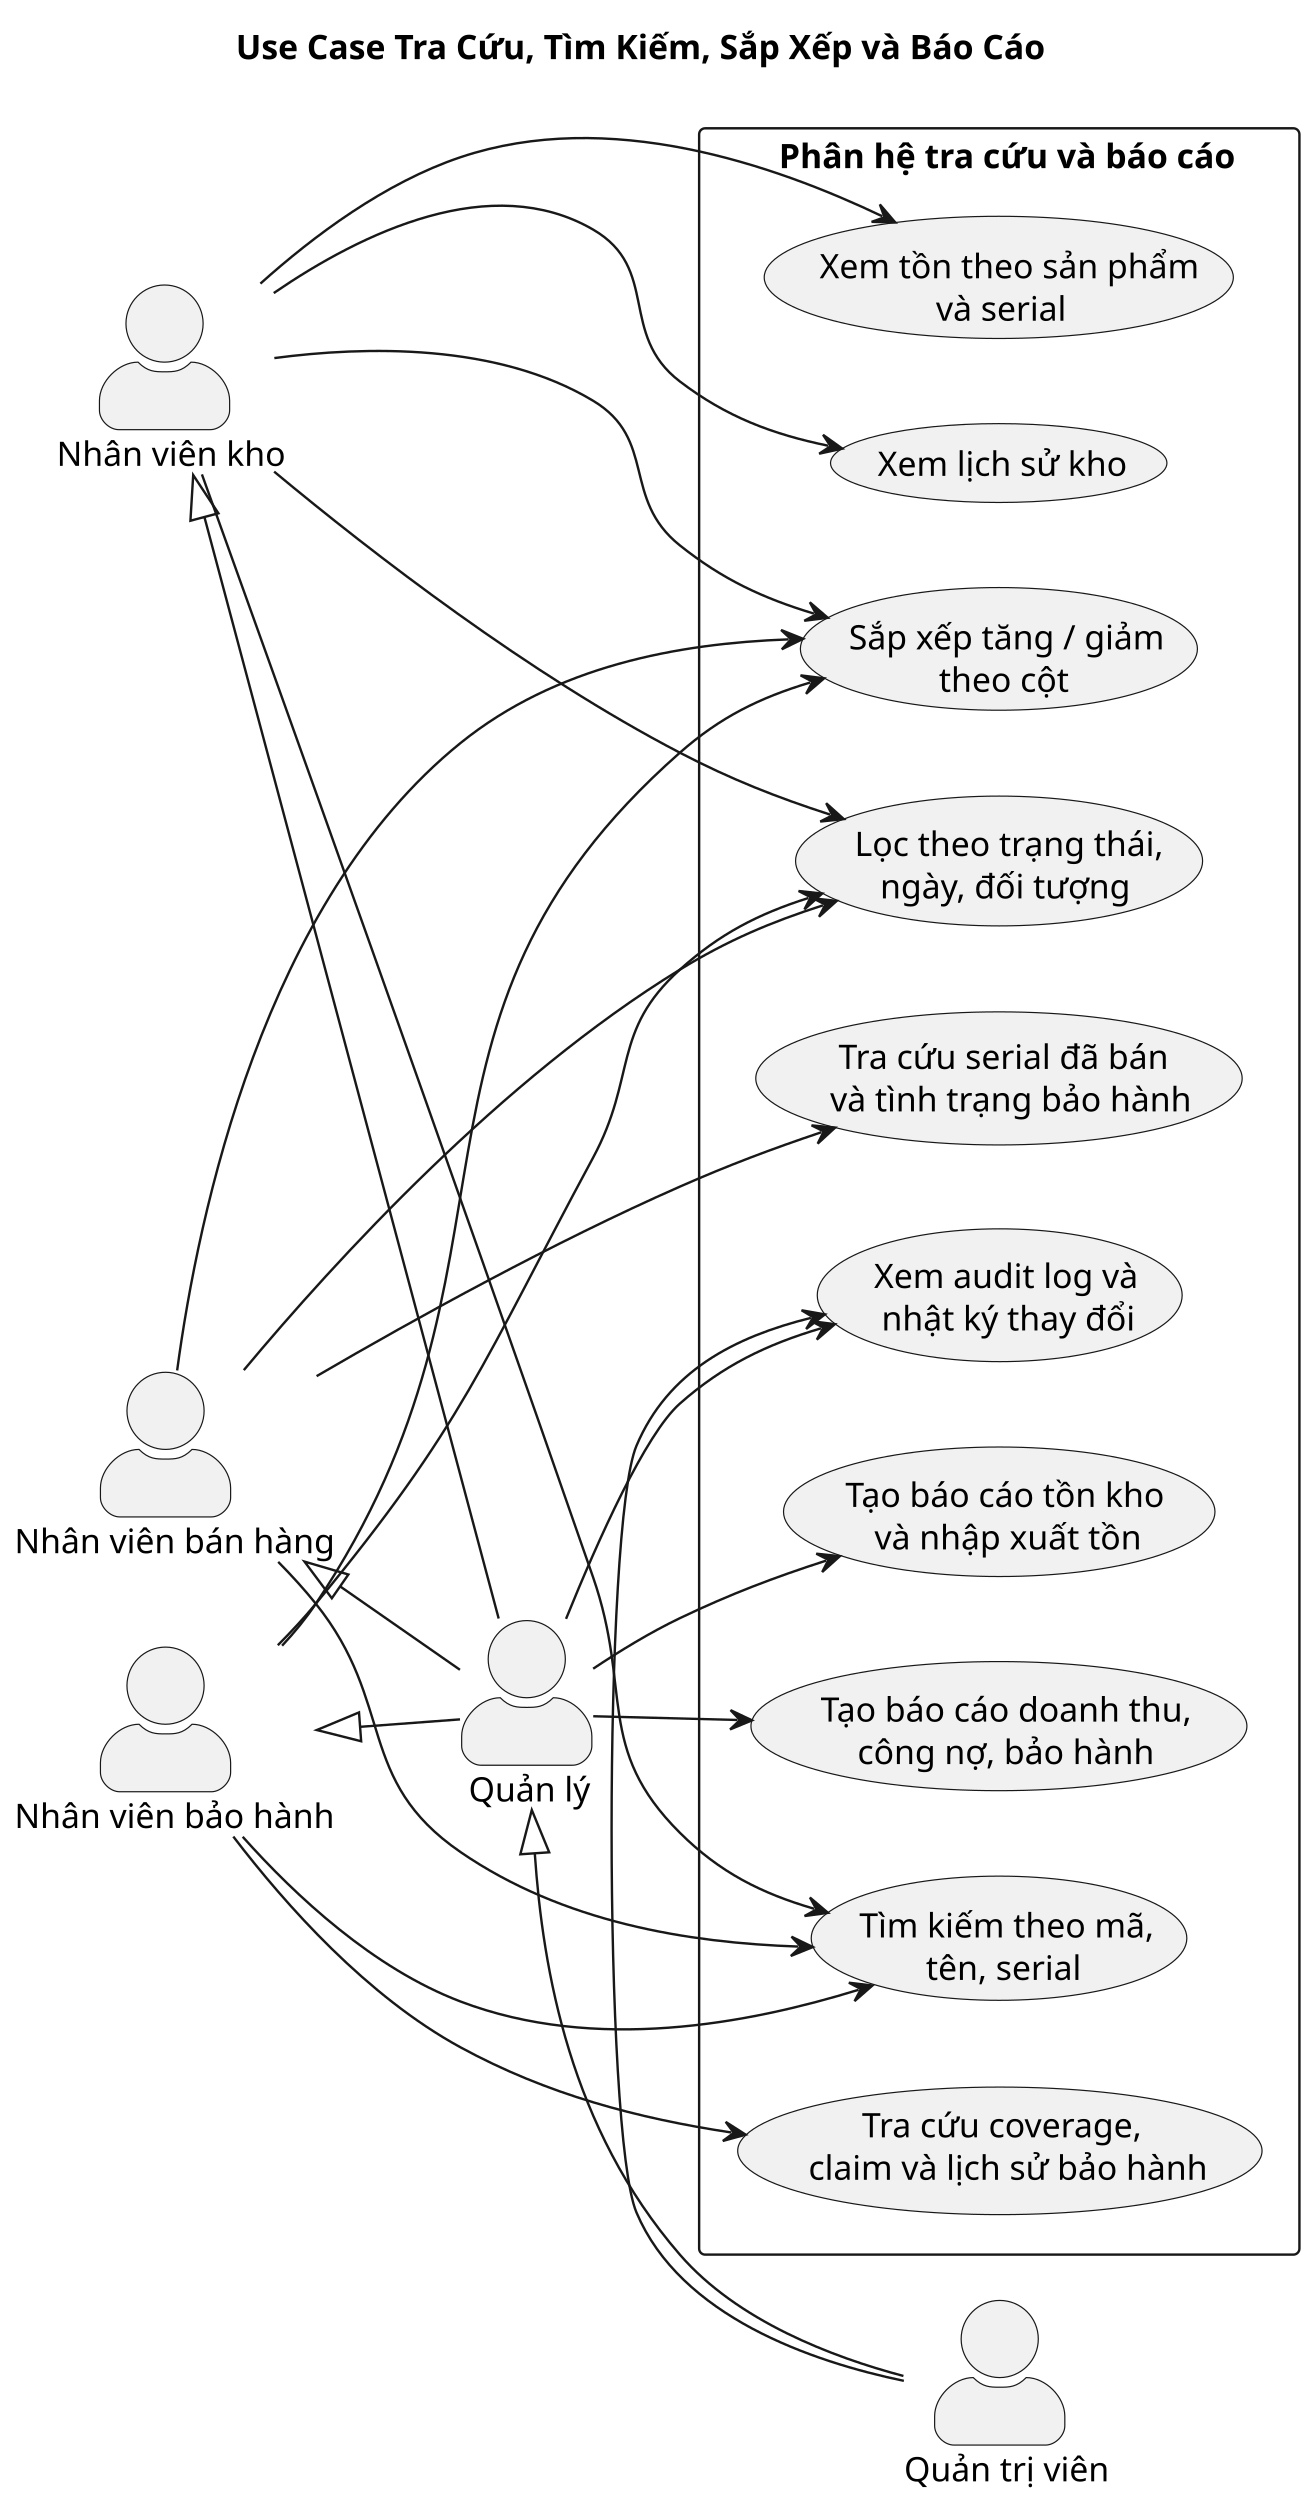
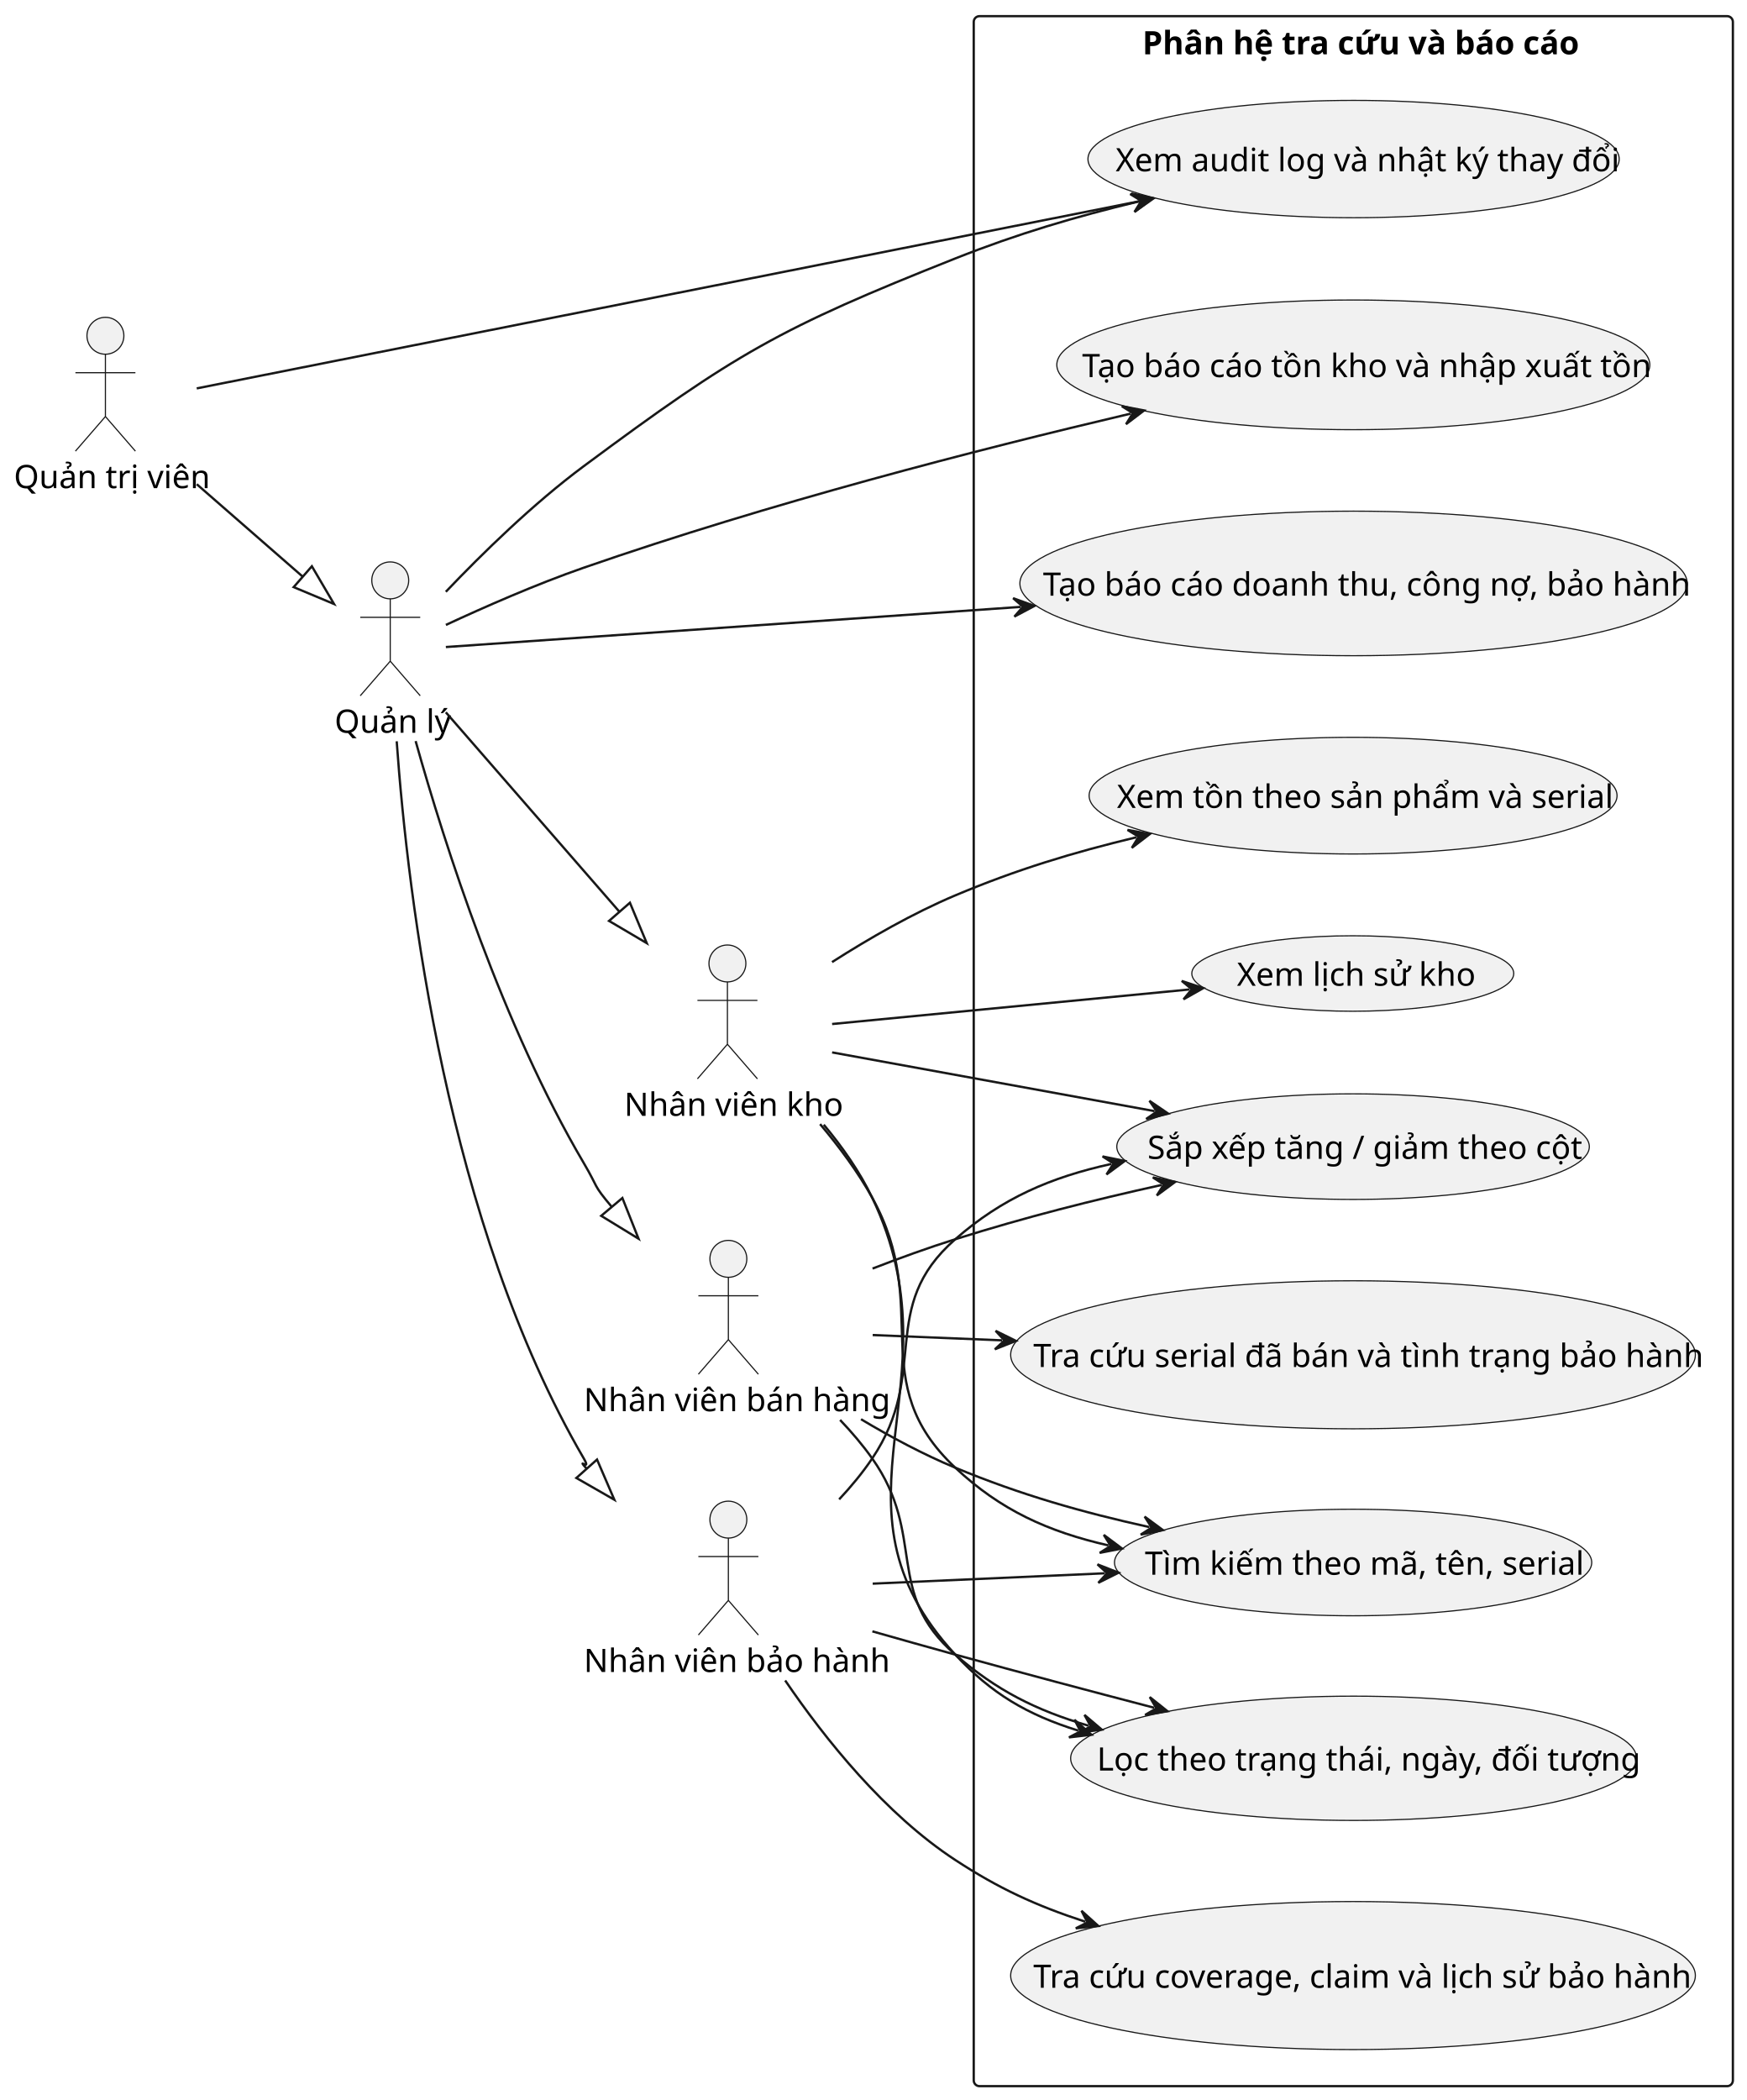
- <svg xmlns="http://www.w3.org/2000/svg" contentStyleType="text/css" data-diagram-type="DESCRIPTION" height="1037px" preserveAspectRatio="none" style="width:545px;height:1037px;background:#FFFFFF;" version="1.1" viewBox="0 0 545 1037" width="545px" zoomAndPan="magnify">
+ <svg xmlns="http://www.w3.org/2000/svg" contentStyleType="text/css" data-diagram-type="DESCRIPTION" height="910px" preserveAspectRatio="none" style="width:757px;height:910px;background:#FFFFFF;" version="1.1" viewBox="0 0 757 910" width="757px" zoomAndPan="magnify">
  <defs />
  <g>
-     <g class="title" data-source-line="146">
-       <text fill="#000000" font-family="sans-serif" font-size="14" font-weight="bold" lengthAdjust="spacing" textLength="335.357" x="97.821" y="24.533">Use Case Tra Cứu, Tìm Kiếm, Sắp Xếp và Báo Cáo</text>
+     <g class="cluster" data-qualified-name="Ph.n h. tra c.u v. b.o c.o" data-source-line="15" id="ent0011">
+       <rect fill="none" height="897" rx="2.5" ry="2.5" style="stroke:#181818;stroke-width:1;" width="329" x="422" y="7" />
+       <text fill="#000000" font-family="sans-serif" font-size="14" font-weight="bold" lengthAdjust="spacing" textLength="182.861" x="495.069" y="23.533">Phân hệ tra cứu và báo cáo</text>
    </g>
-     <g class="cluster" data-qualified-name="Ph.n h. tra c.u v. b.o c.o" data-source-line="163" id="ent0011">
-       <rect fill="none" height="882" rx="2.5" ry="2.5" style="stroke:#181818;stroke-width:1;" width="249" x="290" y="53.219" />
-       <text fill="#000000" font-family="sans-serif" font-size="14" font-weight="bold" lengthAdjust="spacing" textLength="182.861" x="323.069" y="69.753">Phân hệ tra cứu và báo cáo</text>
+     <g class="entity" data-qualified-name="Ph.n h. tra c.u v. b.o c.o.UC1" data-source-line="16" id="ent0012">
+       <ellipse cx="586.416" cy="677.083" fill="#F1F1F1" rx="103.416" ry="23.083" style="stroke:#181818;stroke-width:0.5;" />
+       <text fill="#000000" font-family="sans-serif" font-size="14" lengthAdjust="spacing" textLength="180.503" x="496.165" y="682.388">Tìm kiếm theo mã, tên, serial</text>
    </g>
-     <g class="entity" data-qualified-name="Ph.n h. tra c.u v. b.o c.o.UC1" data-source-line="164" id="ent0012">
-       <ellipse cx="414.399" cy="803.976" fill="#F1F1F1" rx="77.899" ry="25.756" style="stroke:#181818;stroke-width:0.5;" />
-       <text fill="#000000" font-family="sans-serif" font-size="14" lengthAdjust="spacing" textLength="115.917" x="356.441" y="803.671">Tìm kiếm theo mã,</text>
-       <text fill="#000000" font-family="sans-serif" font-size="14" lengthAdjust="spacing" textLength="60.696" x="384.051" y="821.28">tên, serial</text>
+     <g class="entity" data-qualified-name="Ph.n h. tra c.u v. b.o c.o.UC2" data-source-line="17" id="ent0013">
+       <ellipse cx="586.632" cy="761.927" fill="#F1F1F1" rx="122.632" ry="26.927" style="stroke:#181818;stroke-width:0.5;" />
+       <text fill="#000000" font-family="sans-serif" font-size="14" lengthAdjust="spacing" textLength="222.476" x="475.395" y="767.231">Lọc theo trạng thái, ngày, đối tượng</text>
    </g>
-     <g class="entity" data-qualified-name="Ph.n h. tra c.u v. b.o c.o.UC2" data-source-line="165" id="ent0013">
-       <ellipse cx="414.419" cy="357.143" fill="#F1F1F1" rx="84.419" ry="26.923" style="stroke:#181818;stroke-width:0.5;" />
-       <text fill="#000000" font-family="sans-serif" font-size="14" lengthAdjust="spacing" textLength="119.861" x="354.488" y="355.058">Lọc theo trạng thái,</text>
-       <text fill="#000000" font-family="sans-serif" font-size="14" lengthAdjust="spacing" textLength="98.725" x="365.057" y="372.668">ngày, đối tượng</text>
+     <g class="entity" data-qualified-name="Ph.n h. tra c.u v. b.o c.o.UC3" data-source-line="18" id="ent0014">
+       <ellipse cx="586.394" cy="496.879" fill="#F1F1F1" rx="102.394" ry="22.879" style="stroke:#181818;stroke-width:0.5;" />
+       <text fill="#000000" font-family="sans-serif" font-size="14" lengthAdjust="spacing" textLength="178.227" x="497.281" y="502.184">Sắp xếp tăng / giảm theo cột</text>
    </g>
-     <g class="entity" data-qualified-name="Ph.n h. tra c.u v. b.o c.o.UC3" data-source-line="166" id="ent0014">
-       <ellipse cx="414.347" cy="269.161" fill="#F1F1F1" rx="82.347" ry="25.442" style="stroke:#181818;stroke-width:0.5;" />
-       <text fill="#000000" font-family="sans-serif" font-size="14" lengthAdjust="spacing" textLength="124.523" x="352.085" y="269.359">Sắp xếp tăng / giảm</text>
-       <text fill="#000000" font-family="sans-serif" font-size="14" lengthAdjust="spacing" textLength="49.813" x="389.44" y="286.968">theo cột</text>
+     <g class="entity" data-qualified-name="Ph.n h. tra c.u v. b.o c.o.UC4" data-source-line="19" id="ent0015">
+       <ellipse cx="586.402" cy="344.78" fill="#F1F1F1" rx="114.402" ry="25.28" style="stroke:#181818;stroke-width:0.5;" />
+       <text fill="#000000" font-family="sans-serif" font-size="14" lengthAdjust="spacing" textLength="204.668" x="484.068" y="350.085">Xem tồn theo sản phẩm và serial</text>
    </g>
-     <g class="entity" data-qualified-name="Ph.n h. tra c.u v. b.o c.o.UC4" data-source-line="167" id="ent0015">
-       <ellipse cx="414.294" cy="115.06" fill="#F1F1F1" rx="97.294" ry="25.341" style="stroke:#181818;stroke-width:0.5;" />
-       <text fill="#000000" font-family="sans-serif" font-size="14" lengthAdjust="spacing" textLength="148.648" x="339.97" y="115.421">Xem tồn theo sản phẩm</text>
-       <text fill="#000000" font-family="sans-serif" font-size="14" lengthAdjust="spacing" textLength="52.131" x="388.228" y="133.03">và serial</text>
+     <g class="entity" data-qualified-name="Ph.n h. tra c.u v. b.o c.o.UC5" data-source-line="20" id="ent0016">
+       <ellipse cx="586.271" cy="421.854" fill="#F1F1F1" rx="69.771" ry="16.354" style="stroke:#181818;stroke-width:0.5;" />
+       <text fill="#000000" font-family="sans-serif" font-size="14" lengthAdjust="spacing" textLength="100.406" x="536.068" y="427.159">Xem lịch sử kho</text>
    </g>
-     <g class="entity" data-qualified-name="Ph.n h. tra c.u v. b.o c.o.UC5" data-source-line="168" id="ent0016">
-       <ellipse cx="414.271" cy="192.074" fill="#F1F1F1" rx="69.771" ry="16.354" style="stroke:#181818;stroke-width:0.5;" />
-       <text fill="#000000" font-family="sans-serif" font-size="14" lengthAdjust="spacing" textLength="100.406" x="364.068" y="197.378">Xem lịch sử kho</text>
+     <g class="entity" data-qualified-name="Ph.n h. tra c.u v. b.o c.o.UC6" data-source-line="21" id="ent0017">
+       <ellipse cx="586.377" cy="587.075" fill="#F1F1F1" rx="148.377" ry="32.075" style="stroke:#181818;stroke-width:0.5;" />
+       <text fill="#000000" font-family="sans-serif" font-size="14" lengthAdjust="spacing" textLength="277.102" x="447.826" y="592.38">Tra cứu serial đã bán và tình trạng bảo hành</text>
    </g>
-     <g class="entity" data-qualified-name="Ph.n h. tra c.u v. b.o c.o.UC6" data-source-line="169" id="ent0017">
-       <ellipse cx="414.372" cy="447.321" fill="#F1F1F1" rx="100.872" ry="27.602" style="stroke:#181818;stroke-width:0.5;" />
-       <text fill="#000000" font-family="sans-serif" font-size="14" lengthAdjust="spacing" textLength="133.102" x="347.821" y="443.392">Tra cứu serial đã bán</text>
-       <text fill="#000000" font-family="sans-serif" font-size="14" lengthAdjust="spacing" textLength="140.109" x="344.317" y="461.001">và tình trạng bảo hành</text>
+     <g class="entity" data-qualified-name="Ph.n h. tra c.u v. b.o c.o.UC7" data-source-line="22" id="ent0018">
+       <ellipse cx="586.373" cy="856.075" fill="#F1F1F1" rx="148.373" ry="32.075" style="stroke:#181818;stroke-width:0.5;" />
+       <text fill="#000000" font-family="sans-serif" font-size="14" lengthAdjust="spacing" textLength="277.095" x="447.826" y="861.379">Tra cứu coverage, claim và lịch sử bảo hành</text>
    </g>
-     <g class="entity" data-qualified-name="Ph.n h. tra c.u v. b.o c.o.UC7" data-source-line="170" id="ent0018">
-       <ellipse cx="414.746" cy="892.174" fill="#F1F1F1" rx="108.746" ry="26.455" style="stroke:#181818;stroke-width:0.5;" />
-       <text fill="#000000" font-family="sans-serif" font-size="14" lengthAdjust="spacing" textLength="114.42" x="357.536" y="886.558">Tra cứu coverage,</text>
-       <text fill="#000000" font-family="sans-serif" font-size="14" lengthAdjust="spacing" textLength="158.785" x="335.354" y="904.167">claim và lịch sử bảo hành</text>
+     <g class="entity" data-qualified-name="Ph.n h. tra c.u v. b.o c.o.UC8" data-source-line="23" id="ent0019">
+       <ellipse cx="586.621" cy="68.924" fill="#F1F1F1" rx="115.121" ry="25.424" style="stroke:#181818;stroke-width:0.5;" />
+       <text fill="#000000" font-family="sans-serif" font-size="14" lengthAdjust="spacing" textLength="206.233" x="483.504" y="74.229">Xem audit log và nhật ký thay đổi</text>
    </g>
-     <g class="entity" data-qualified-name="Ph.n h. tra c.u v. b.o c.o.UC8" data-source-line="171" id="ent0019">
-       <ellipse cx="414.68" cy="537.265" fill="#F1F1F1" rx="75.68" ry="27.546" style="stroke:#181818;stroke-width:0.5;" />
-       <text fill="#000000" font-family="sans-serif" font-size="14" lengthAdjust="spacing" textLength="104.282" x="362.538" y="534.275">Xem audit log và</text>
-       <text fill="#000000" font-family="sans-serif" font-size="14" lengthAdjust="spacing" textLength="98.061" x="365.649" y="551.884">nhật ký thay đổi</text>
+     <g class="entity" data-qualified-name="Ph.n h. tra c.u v. b.o c.o.UC9" data-source-line="24" id="ent0020">
+       <ellipse cx="586.505" cy="158.101" fill="#F1F1F1" rx="128.505" ry="28.101" style="stroke:#181818;stroke-width:0.5;" />
+       <text fill="#000000" font-family="sans-serif" font-size="14" lengthAdjust="spacing" textLength="235.06" x="468.974" y="163.406">Tạo báo cáo tồn kho và nhập xuất tồn</text>
    </g>
-     <g class="entity" data-qualified-name="Ph.n h. tra c.u v. b.o c.o.UC9" data-source-line="172" id="ent0020">
-       <ellipse cx="414.485" cy="627.081" fill="#F1F1F1" rx="89.485" ry="26.862" style="stroke:#181818;stroke-width:0.5;" />
-       <text fill="#000000" font-family="sans-serif" font-size="14" lengthAdjust="spacing" textLength="127.647" x="350.661" y="625.088">Tạo báo cáo tồn kho</text>
-       <text fill="#000000" font-family="sans-serif" font-size="14" lengthAdjust="spacing" textLength="103.523" x="362.723" y="642.697">và nhập xuất tồn</text>
+     <g class="entity" data-qualified-name="Ph.n h. tra c.u v. b.o c.o.UC10" data-source-line="25" id="ent0021">
+       <ellipse cx="586.603" cy="252.821" fill="#F1F1F1" rx="144.603" ry="31.321" style="stroke:#181818;stroke-width:0.5;" />
+       <text fill="#000000" font-family="sans-serif" font-size="14" lengthAdjust="spacing" textLength="269.172" x="452.017" y="258.125">Tạo báo cáo doanh thu, công nợ, bảo hành</text>
    </g>
-     <g class="entity" data-qualified-name="Ph.n h. tra c.u v. b.o c.o.UC10" data-source-line="173" id="ent0021">
-       <ellipse cx="414.358" cy="715.999" fill="#F1F1F1" rx="102.858" ry="26.779" style="stroke:#181818;stroke-width:0.5;" />
-       <text fill="#000000" font-family="sans-serif" font-size="14" lengthAdjust="spacing" textLength="147.895" x="340.41" y="714.128">Tạo báo cáo doanh thu,</text>
-       <text fill="#000000" font-family="sans-serif" font-size="14" lengthAdjust="spacing" textLength="117.387" x="355.665" y="731.737">công nợ, bảo hành</text>
+     <g class="entity" data-qualified-name="Admin" data-source-line="4" id="ent0002">
+       <ellipse cx="45.686" cy="145.5" fill="#F1F1F1" rx="8" ry="8" style="stroke:#181818;stroke-width:0.5;" />
+       <path d="M45.686,153.5 L45.686,180.5 M32.686,161.5 L58.686,161.5 M45.686,180.5 L32.686,195.5 M45.686,180.5 L58.686,195.5" fill="none" style="stroke:#181818;stroke-width:0.5;" />
+       <text fill="#000000" font-family="sans-serif" font-size="14" lengthAdjust="spacing" textLength="79.372" x="6" y="211.533">Quản trị viên</text>
    </g>
-     <g class="entity" data-qualified-name="Admin" data-source-line="152" id="ent0002">
-       <ellipse cx="414.686" cy="970.219" fill="#F1F1F1" rx="16" ry="16" style="stroke:#181818;stroke-width:0.5;" />
-       <path d="M414.686,990.219 C418.686,990.219 421.686,990.219 425.686,986.219 C433.686,986.219 441.686,994.219 441.686,1002.219 L441.686,1006.219 C441.686,1010.219 437.686,1014.219 433.686,1014.219 L395.686,1014.219 C391.686,1014.219 387.686,1010.219 387.686,1006.219 L387.686,1002.219 C387.686,994.219 395.686,986.219 403.686,986.219 C407.686,990.219 410.686,990.219 414.686,990.219" fill="#F1F1F1" style="stroke:#181818;stroke-width:0.5;" />
-       <text fill="#000000" font-family="sans-serif" font-size="14" lengthAdjust="spacing" textLength="79.372" x="375" y="1029.253">Quản trị viên</text>
+     <g class="entity" data-qualified-name="Manager" data-source-line="5" id="ent0003">
+       <ellipse cx="169.124" cy="251.5" fill="#F1F1F1" rx="8" ry="8" style="stroke:#181818;stroke-width:0.5;" />
+       <path d="M169.124,259.5 L169.124,286.5 M156.124,267.5 L182.124,267.5 M169.124,286.5 L156.124,301.5 M169.124,286.5 L182.124,301.5" fill="none" style="stroke:#181818;stroke-width:0.5;" />
+       <text fill="#000000" font-family="sans-serif" font-size="14" lengthAdjust="spacing" textLength="48.248" x="145" y="317.533">Quản lý</text>
    </g>
-     <g class="entity" data-qualified-name="Manager" data-source-line="153" id="ent0003">
-       <ellipse cx="218.5" cy="688.219" fill="#F1F1F1" rx="16" ry="16" style="stroke:#181818;stroke-width:0.5;" />
-       <path d="M218.5,708.219 C222.5,708.219 225.5,708.219 229.5,704.219 C237.5,704.219 245.5,712.219 245.5,720.219 L245.5,724.219 C245.5,728.219 241.5,732.219 237.5,732.219 L199.5,732.219 C195.5,732.219 191.5,728.219 191.5,724.219 L191.5,720.219 C191.5,712.219 199.5,704.219 207.5,704.219 C211.5,708.219 214.5,708.219 218.5,708.219" fill="#F1F1F1" style="stroke:#181818;stroke-width:0.5;" />
-       <text fill="#000000" font-family="sans-serif" font-size="14" lengthAdjust="spacing" textLength="48.248" x="194.376" y="747.253">Quản lý</text>
+     <g class="entity" data-qualified-name="Storekeeper" data-source-line="6" id="ent0004">
+       <ellipse cx="315.252" cy="417.5" fill="#F1F1F1" rx="8" ry="8" style="stroke:#181818;stroke-width:0.5;" />
+       <path d="M315.252,425.5 L315.252,452.5 M302.252,433.5 L328.252,433.5 M315.252,452.5 L302.252,467.5 M315.252,452.5 L328.252,467.5" fill="none" style="stroke:#181818;stroke-width:0.5;" />
+       <text fill="#000000" font-family="sans-serif" font-size="14" lengthAdjust="spacing" textLength="89.503" x="270.5" y="483.533">Nhân viên kho</text>
    </g>
-     <g class="entity" data-qualified-name="Storekeeper" data-source-line="154" id="ent0004">
-       <ellipse cx="68.251" cy="134.219" fill="#F1F1F1" rx="16" ry="16" style="stroke:#181818;stroke-width:0.5;" />
-       <path d="M68.251,154.219 C72.251,154.219 75.251,154.219 79.251,150.219 C87.251,150.219 95.251,158.219 95.251,166.219 L95.251,170.219 C95.251,174.219 91.251,178.219 87.251,178.219 L49.252,178.219 C45.252,178.219 41.252,174.219 41.252,170.219 L41.252,166.219 C41.252,158.219 49.252,150.219 57.252,150.219 C61.252,154.219 64.251,154.219 68.251,154.219" fill="#F1F1F1" style="stroke:#181818;stroke-width:0.5;" />
-       <text fill="#000000" font-family="sans-serif" font-size="14" lengthAdjust="spacing" textLength="89.503" x="23.5" y="193.253">Nhân viên kho</text>
+     <g class="entity" data-qualified-name="Salesman" data-source-line="7" id="ent0005">
+       <ellipse cx="315.662" cy="545.5" fill="#F1F1F1" rx="8" ry="8" style="stroke:#181818;stroke-width:0.5;" />
+       <path d="M315.662,553.5 L315.662,580.5 M302.662,561.5 L328.662,561.5 M315.662,580.5 L302.662,595.5 M315.662,580.5 L328.662,595.5" fill="none" style="stroke:#181818;stroke-width:0.5;" />
+       <text fill="#000000" font-family="sans-serif" font-size="14" lengthAdjust="spacing" textLength="125.323" x="253" y="611.533">Nhân viên bán hàng</text>
    </g>
-     <g class="entity" data-qualified-name="Salesman" data-source-line="155" id="ent0005">
-       <ellipse cx="68.662" cy="585.219" fill="#F1F1F1" rx="16" ry="16" style="stroke:#181818;stroke-width:0.5;" />
-       <path d="M68.662,605.219 C72.662,605.219 75.662,605.219 79.662,601.219 C87.662,601.219 95.662,609.219 95.662,617.219 L95.662,621.219 C95.662,625.219 91.662,629.219 87.662,629.219 L49.662,629.219 C45.662,629.219 41.662,625.219 41.662,621.219 L41.662,617.219 C41.662,609.219 49.662,601.219 57.662,601.219 C61.662,605.219 64.662,605.219 68.662,605.219" fill="#F1F1F1" style="stroke:#181818;stroke-width:0.5;" />
-       <text fill="#000000" font-family="sans-serif" font-size="14" lengthAdjust="spacing" textLength="125.323" x="6" y="644.253">Nhân viên bán hàng</text>
+     <g class="entity" data-qualified-name="Technician" data-source-line="8" id="ent0006">
+       <ellipse cx="315.662" cy="658.5" fill="#F1F1F1" rx="8" ry="8" style="stroke:#181818;stroke-width:0.5;" />
+       <path d="M315.662,666.5 L315.662,693.5 M302.662,674.5 L328.662,674.5 M315.662,693.5 L302.662,708.5 M315.662,693.5 L328.662,708.5" fill="none" style="stroke:#181818;stroke-width:0.5;" />
+       <text fill="#000000" font-family="sans-serif" font-size="14" lengthAdjust="spacing" textLength="125.323" x="253" y="724.533">Nhân viên bảo hành</text>
    </g>
-     <g class="entity" data-qualified-name="Technician" data-source-line="156" id="ent0006">
-       <ellipse cx="68.662" cy="699.219" fill="#F1F1F1" rx="16" ry="16" style="stroke:#181818;stroke-width:0.5;" />
-       <path d="M68.662,719.219 C72.662,719.219 75.662,719.219 79.662,715.219 C87.662,715.219 95.662,723.219 95.662,731.219 L95.662,735.219 C95.662,739.219 91.662,743.219 87.662,743.219 L49.662,743.219 C45.662,743.219 41.662,739.219 41.662,735.219 L41.662,731.219 C41.662,723.219 49.662,715.219 57.662,715.219 C61.662,719.219 64.662,719.219 68.662,719.219" fill="#F1F1F1" style="stroke:#181818;stroke-width:0.5;" />
-       <text fill="#000000" font-family="sans-serif" font-size="14" lengthAdjust="spacing" textLength="125.323" x="6" y="758.253">Nhân viên bảo hành</text>
+     <g class="link" data-entity-1="ent0002" data-entity-2="ent0003" data-link-type="extension" data-source-line="10" id="lnk7">
+       <path d="M85.28,209.83 C104.86,226.92 114.412,235.231 131.212,249.901" fill="none" id="Admin-to-Manager" style="stroke:#181818;stroke-width:1;" />
+       <polygon fill="none" points="144.77,261.74,135.158,245.381,127.265,254.42,144.77,261.74" style="stroke:#181818;stroke-width:1;" />
    </g>
-     <g class="link" data-entity-1="ent0003" data-entity-2="ent0002" data-link-type="extension" data-source-line="158" id="lnk7">
-       <path d="M221.825,768.747 C225.185,817.607 236.54,882.729 282,935.219 C305.85,962.759 345.27,977.749 374.74,985.549" fill="none" id="Manager-backto-Admin" style="stroke:#181818;stroke-width:1;" />
-       <polygon fill="none" points="220.59,750.789,215.839,769.159,227.811,768.335,220.59,750.789" style="stroke:#181818;stroke-width:1;" />
+     <g class="link" data-entity-1="ent0003" data-entity-2="ent0004" data-link-type="extension" data-source-line="11" id="lnk8">
+       <path d="M193.22,308.67 C216.75,335.71 241.613,364.263 268.473,395.123" fill="none" id="Manager-to-Storekeeper" style="stroke:#181818;stroke-width:1;" />
+       <polygon fill="none" points="280.29,408.7,272.998,391.183,263.947,399.062,280.29,408.7" style="stroke:#181818;stroke-width:1;" />
    </g>
-     <g class="link" data-entity-1="ent0004" data-entity-2="ent0003" data-link-type="extension" data-source-line="159" id="lnk8">
-       <path d="M84.786,214.449 C112.066,316.549 179.58,569.259 206.85,671.369" fill="none" id="Storekeeper-backto-Manager" style="stroke:#181818;stroke-width:1;" />
-       <polygon fill="none" points="80.14,197.059,78.99,215.998,90.583,212.9,80.14,197.059" style="stroke:#181818;stroke-width:1;" />
+     <g class="link" data-entity-1="ent0003" data-entity-2="ent0005" data-link-type="extension" data-source-line="12" id="lnk9">
+       <path d="M180.13,321.14 C192.99,366.99 217.81,444.26 253,504 C259.68,515.33 256.59,512.838 265.14,522.998" fill="none" id="Manager-to-Salesman" style="stroke:#181818;stroke-width:1;" />
+       <polygon fill="none" points="276.73,536.77,269.731,519.134,260.549,526.861,276.73,536.77" style="stroke:#181818;stroke-width:1;" />
    </g>
-     <g class="link" data-entity-1="ent0005" data-entity-2="ent0003" data-link-type="extension" data-source-line="160" id="lnk9">
-       <path d="M141.074,658.032 C163.244,673.462 172.82,680.129 190.78,692.629" fill="none" id="Salesman-backto-Manager" style="stroke:#181818;stroke-width:1;" />
-       <polygon fill="none" points="126.3,647.749,137.647,662.957,144.501,653.107,126.3,647.749" style="stroke:#181818;stroke-width:1;" />
+     <g class="link" data-entity-1="ent0003" data-entity-2="ent0006" data-link-type="extension" data-source-line="13" id="lnk10">
+       <path d="M171.92,321.23 C176.76,388.99 193.76,530.46 253,632 C256.67,638.29 249.262,630.863 254.262,636.463" fill="none" id="Manager-to-Technician" style="stroke:#181818;stroke-width:1;" />
+       <polygon fill="none" points="266.25,649.89,258.737,632.467,249.786,640.459,266.25,649.89" style="stroke:#181818;stroke-width:1;" />
    </g>
-     <g class="link" data-entity-1="ent0006" data-entity-2="ent0003" data-link-type="extension" data-source-line="161" id="lnk10">
-       <path d="M149.361,716.287 C170.111,714.747 174.22,714.439 190.81,713.199" fill="none" id="Technician-backto-Manager" style="stroke:#181818;stroke-width:1;" />
-       <polygon fill="none" points="131.41,717.619,149.805,722.271,148.917,710.304,131.41,717.619" style="stroke:#181818;stroke-width:1;" />
+     <g class="link" data-entity-1="ent0004" data-entity-2="ent0012" data-link-type="dependency" data-source-line="28" id="lnk22">
+       <path d="M355.41,487.11 C363.71,496.94 371.83,507.87 378,519 C404.38,566.58 374.32,598.78 414,636 C433.65,654.43 454.2,663.705 480.4,669.685" fill="none" id="Storekeeper-to-UC1" style="stroke:#181818;stroke-width:1;" />
+       <polygon fill="#181818" points="486.25,671.02,478.366,665.118,481.375,669.907,476.586,672.917,486.25,671.02" style="stroke:#181818;stroke-width:1;" />
    </g>
-     <g class="link" data-entity-1="ent0002" data-entity-2="ent0019" data-link-type="dependency" data-source-line="176" id="lnk22">
-       <path d="M374.92,987.579 C336.78,979.639 282.26,960.939 264,917.719 C250.25,885.169 250.25,632.269 264,599.719 C277.05,568.839 304.437,554.598 336.357,546.658" fill="none" id="Admin-to-UC8" style="stroke:#181818;stroke-width:1;" />
-       <polygon fill="#181818" points="342.18,545.209,332.481,543.5,337.328,546.416,334.412,551.264,342.18,545.209" style="stroke:#181818;stroke-width:1;" />
+     <g class="link" data-entity-1="ent0004" data-entity-2="ent0013" data-link-type="dependency" data-source-line="29" id="lnk23">
+       <path d="M357.01,487.37 C365.05,497.02 372.64,507.82 378,519 C416.65,599.66 353.23,651.37 414,717 C429.69,733.94 445.172,743.034 467.332,749.944" fill="none" id="Storekeeper-to-UC2" style="stroke:#181818;stroke-width:1;" />
+       <polygon fill="#181818" points="473.06,751.73,465.659,745.232,468.287,750.242,463.277,752.87,473.06,751.73" style="stroke:#181818;stroke-width:1;" />
    </g>
-     <g class="link" data-entity-1="ent0003" data-entity-2="ent0019" data-link-type="dependency" data-source-line="177" id="lnk23">
-       <path d="M234.79,671.499 C248.21,638.449 267.75,594.839 282,582.219 C299.98,566.299 318.089,557.672 340.56,550.981" fill="none" id="Manager-to-UC8" style="stroke:#181818;stroke-width:1;" />
-       <polygon fill="#181818" points="346.31,549.269,336.543,548.004,341.518,550.696,338.826,555.671,346.31,549.269" style="stroke:#181818;stroke-width:1;" />
+     <g class="link" data-entity-1="ent0004" data-entity-2="ent0014" data-link-type="dependency" data-source-line="30" id="lnk24">
+       <path d="M360.62,456.04 C400.04,463.22 452.847,472.835 500.387,481.495" fill="none" id="Storekeeper-to-UC3" style="stroke:#181818;stroke-width:1;" />
+       <polygon fill="#181818" points="506.29,482.57,498.153,477.022,501.371,481.674,496.719,484.892,506.29,482.57" style="stroke:#181818;stroke-width:1;" />
    </g>
-     <g class="link" data-entity-1="ent0003" data-entity-2="ent0020" data-link-type="dependency" data-source-line="178" id="lnk24">
-       <path d="M246.04,692.179 C256.85,684.979 269.68,677.109 282,671.219 C302.96,661.199 321.091,654.326 342.671,647.346" fill="none" id="Manager-to-UC9" style="stroke:#181818;stroke-width:1;" />
-       <polygon fill="#181818" points="348.38,645.499,338.586,644.463,343.623,647.038,341.048,652.075,348.38,645.499" style="stroke:#181818;stroke-width:1;" />
+     <g class="link" data-entity-1="ent0004" data-entity-2="ent0015" data-link-type="dependency" data-source-line="31" id="lnk25">
+       <path d="M360.59,416.91 C376.8,406.56 395.68,395.72 414,388 C440.59,376.8 464.946,369.432 492.496,362.812" fill="none" id="Storekeeper-to-UC4" style="stroke:#181818;stroke-width:1;" />
+       <polygon fill="#181818" points="498.33,361.41,488.644,359.623,493.468,362.578,490.514,367.402,498.33,361.41" style="stroke:#181818;stroke-width:1;" />
    </g>
-     <g class="link" data-entity-1="ent0003" data-entity-2="ent0021" data-link-type="dependency" data-source-line="179" id="lnk25">
-       <path d="M246.07,711.899 C263.5,712.349 281.522,712.815 305.932,713.445" fill="none" id="Manager-to-UC10" style="stroke:#181818;stroke-width:1;" />
-       <polygon fill="#181818" points="311.93,713.599,303.036,709.369,306.932,713.47,302.83,717.366,311.93,713.599" style="stroke:#181818;stroke-width:1;" />
+     <g class="link" data-entity-1="ent0004" data-entity-2="ent0016" data-link-type="dependency" data-source-line="32" id="lnk26">
+       <path d="M360.62,443.74 C404.37,439.51 465.878,433.556 515.518,428.766" fill="none" id="Storekeeper-to-UC5" style="stroke:#181818;stroke-width:1;" />
+       <polygon fill="#181818" points="521.49,428.19,512.147,425.073,516.513,428.67,512.916,433.036,521.49,428.19" style="stroke:#181818;stroke-width:1;" />
    </g>
-     <g class="link" data-entity-1="ent0004" data-entity-2="ent0012" data-link-type="dependency" data-source-line="180" id="lnk26">
-       <path d="M83.76,196.779 C114.01,280.849 186.74,483.609 246,654.219 C262.33,701.219 246.74,725.119 282,760.219 C298.55,776.689 315.682,785.314 337.721,791.764" fill="none" id="Storekeeper-to-UC1" style="stroke:#181818;stroke-width:1;" />
-       <polygon fill="#181818" points="343.48,793.449,335.966,787.083,338.681,792.045,333.719,794.76,343.48,793.449" style="stroke:#181818;stroke-width:1;" />
+     <g class="link" data-entity-1="ent0005" data-entity-2="ent0012" data-link-type="dependency" data-source-line="34" id="lnk27">
+       <path d="M373.15,615 C386.16,622.77 400.23,630.29 414,636 C442.42,647.79 469.101,655.349 498.141,661.749" fill="none" id="Salesman-to-UC1" style="stroke:#181818;stroke-width:1;" />
+       <polygon fill="#181818" points="504,663.04,496.072,657.197,499.117,661.964,494.35,665.009,504,663.04" style="stroke:#181818;stroke-width:1;" />
    </g>
-     <g class="link" data-entity-1="ent0004" data-entity-2="ent0013" data-link-type="dependency" data-source-line="181" id="lnk27">
-       <path d="M113.71,195.629 C154.98,229.929 219.42,279.639 282,312.219 C303.3,323.309 322.194,330.715 344.324,337.905" fill="none" id="Storekeeper-to-UC2" style="stroke:#181818;stroke-width:1;" />
-       <polygon fill="#181818" points="350.03,339.759,342.706,333.174,345.275,338.214,340.234,340.783,350.03,339.759" style="stroke:#181818;stroke-width:1;" />
+     <g class="link" data-entity-1="ent0005" data-entity-2="ent0013" data-link-type="dependency" data-source-line="35" id="lnk28">
+       <path d="M364.08,615.31 C369.13,620.61 373.91,626.23 378,632 C401.72,665.48 382.98,690.15 414,717 C431.92,732.51 448.824,741.065 471.744,747.815" fill="none" id="Salesman-to-UC2" style="stroke:#181818;stroke-width:1;" />
+       <polygon fill="#181818" points="477.5,749.51,469.997,743.13,472.704,748.097,467.737,750.804,477.5,749.51" style="stroke:#181818;stroke-width:1;" />
    </g>
-     <g class="link" data-entity-1="ent0004" data-entity-2="ent0014" data-link-type="dependency" data-source-line="182" id="lnk28">
-       <path d="M113.8,148.529 C151.65,143.539 206.15,142.289 246,166.219 C272.66,182.229 257.69,206.829 282,226.219 C299.65,240.299 316.327,248.094 337.637,254.534" fill="none" id="Storekeeper-to-UC3" style="stroke:#181818;stroke-width:1;" />
-       <polygon fill="#181818" points="343.38,256.269,335.922,249.837,338.594,254.823,333.608,257.495,343.38,256.269" style="stroke:#181818;stroke-width:1;" />
+     <g class="link" data-entity-1="ent0005" data-entity-2="ent0014" data-link-type="dependency" data-source-line="36" id="lnk29">
+       <path d="M378.15,549.71 C389.93,545.15 402.26,540.69 414,537 C444.77,527.32 473.442,520.118 503.412,513.478" fill="none" id="Salesman-to-UC3" style="stroke:#181818;stroke-width:1;" />
+       <polygon fill="#181818" points="509.27,512.18,499.618,510.221,504.388,513.261,501.348,518.032,509.27,512.18" style="stroke:#181818;stroke-width:1;" />
    </g>
-     <g class="link" data-entity-1="ent0004" data-entity-2="ent0015" data-link-type="dependency" data-source-line="183" id="lnk29">
-       <path d="M108.02,117.639 C130.18,97.749 159.77,75.709 191,65.219 C252.36,44.609 320.683,68.14 365.963,89.7" fill="none" id="Storekeeper-to-UC4" style="stroke:#181818;stroke-width:1;" />
-       <polygon fill="#181818" points="371.38,92.279,364.974,84.799,366.866,90.13,361.534,92.022,371.38,92.279" style="stroke:#181818;stroke-width:1;" />
+     <g class="link" data-entity-1="ent0005" data-entity-2="ent0017" data-link-type="dependency" data-source-line="37" id="lnk30">
+       <path d="M378.21,578.52 C396.98,579.29 412.465,579.926 434.315,580.816" fill="none" id="Salesman-to-UC6" style="stroke:#181818;stroke-width:1;" />
+       <polygon fill="#181818" points="440.31,581.06,431.48,576.697,435.314,580.856,431.155,584.69,440.31,581.06" style="stroke:#181818;stroke-width:1;" />
    </g>
-     <g class="link" data-entity-1="ent0004" data-entity-2="ent0016" data-link-type="dependency" data-source-line="184" id="lnk30">
-       <path d="M113.55,121.559 C150.51,96.259 203.86,70.769 246,95.219 C273.89,111.409 256.37,138.639 282,158.219 C301.3,172.959 320.483,180.138 343.534,184.888" fill="none" id="Storekeeper-to-UC5" style="stroke:#181818;stroke-width:1;" />
-       <polygon fill="#181818" points="349.41,186.099,341.403,180.365,344.513,185.09,339.788,188.201,349.41,186.099" style="stroke:#181818;stroke-width:1;" />
+     <g class="link" data-entity-1="ent0006" data-entity-2="ent0012" data-link-type="dependency" data-source-line="39" id="lnk31">
+       <path d="M378.21,686.25 C409.78,684.84 443.006,683.358 478.806,681.758" fill="none" id="Technician-to-UC1" style="stroke:#181818;stroke-width:1;" />
+       <polygon fill="#181818" points="484.8,681.49,475.63,677.896,479.805,681.713,475.988,685.888,484.8,681.49" style="stroke:#181818;stroke-width:1;" />
    </g>
-     <g class="link" data-entity-1="ent0005" data-entity-2="ent0012" data-link-type="dependency" data-source-line="185" id="lnk31">
-       <path d="M115.4,647.869 C120.92,653.449 126.27,659.309 131,665.219 C164.12,706.569 147.33,738.219 191,768.219 C233.5,797.409 285.183,805.887 331.173,807.437" fill="none" id="Salesman-to-UC1" style="stroke:#181818;stroke-width:1;" />
-       <polygon fill="#181818" points="337.17,807.639,328.31,803.338,332.173,807.471,328.04,811.334,337.17,807.639" style="stroke:#181818;stroke-width:1;" />
+     <g class="link" data-entity-1="ent0006" data-entity-2="ent0013" data-link-type="dependency" data-source-line="40" id="lnk32">
+       <path d="M378.07,706.92 C389.98,710.31 402.37,713.8 414,717 C443.98,725.24 471.194,732.466 500.184,740.026" fill="none" id="Technician-to-UC2" style="stroke:#181818;stroke-width:1;" />
+       <polygon fill="#181818" points="505.99,741.54,498.291,735.398,501.152,740.278,496.272,743.139,505.99,741.54" style="stroke:#181818;stroke-width:1;" />
    </g>
-     <g class="link" data-entity-1="ent0005" data-entity-2="ent0013" data-link-type="dependency" data-source-line="186" id="lnk32">
-       <path d="M101.13,568.329 C139.48,522.389 208.18,447.459 282,402.219 C301.85,390.049 319.708,382.497 341.378,375.526" fill="none" id="Salesman-to-UC2" style="stroke:#181818;stroke-width:1;" />
-       <polygon fill="#181818" points="347.09,373.689,337.298,372.637,342.33,375.22,339.747,380.253,347.09,373.689" style="stroke:#181818;stroke-width:1;" />
+     <g class="link" data-entity-1="ent0006" data-entity-2="ent0014" data-link-type="dependency" data-source-line="41" id="lnk33">
+       <path d="M363.67,649.73 C368.92,644.12 373.85,638.16 378,632 C403.23,594.55 380.02,566.73 414,537 C434.36,519.18 455.281,510.195 481.611,504.375" fill="none" id="Technician-to-UC3" style="stroke:#181818;stroke-width:1;" />
+       <polygon fill="#181818" points="487.47,503.08,477.819,501.117,482.588,504.159,479.545,508.928,487.47,503.08" style="stroke:#181818;stroke-width:1;" />
    </g>
-     <g class="link" data-entity-1="ent0005" data-entity-2="ent0014" data-link-type="dependency" data-source-line="187" id="lnk33">
-       <path d="M73.48,568.459 C82.26,503.209 109.49,374.099 191,308.219 C230.5,276.299 280.974,266.91 327.144,265.21" fill="none" id="Salesman-to-UC3" style="stroke:#181818;stroke-width:1;" />
-       <polygon fill="#181818" points="333.14,264.989,323.999,261.323,328.143,265.173,324.293,269.318,333.14,264.989" style="stroke:#181818;stroke-width:1;" />
+     <g class="link" data-entity-1="ent0006" data-entity-2="ent0018" data-link-type="dependency" data-source-line="42" id="lnk34">
+       <path d="M340.28,728.19 C357.72,753.81 383.59,786.08 414,806 C432.68,818.23 448.717,825.676 470.317,832.736" fill="none" id="Technician-to-UC7" style="stroke:#181818;stroke-width:1;" />
+       <polygon fill="#181818" points="476.02,834.6,468.708,828.002,471.267,833.047,466.223,835.606,476.02,834.6" style="stroke:#181818;stroke-width:1;" />
    </g>
-     <g class="link" data-entity-1="ent0005" data-entity-2="ent0017" data-link-type="dependency" data-source-line="188" id="lnk34">
-       <path d="M131.32,570.829 C172.98,546.549 229.68,515.249 282,492.219 C302.54,483.179 319.824,476.685 340.744,469.635" fill="none" id="Salesman-to-UC6" style="stroke:#181818;stroke-width:1;" />
-       <polygon fill="#181818" points="346.43,467.719,336.624,466.803,341.692,469.316,339.179,474.384,346.43,467.719" style="stroke:#181818;stroke-width:1;" />
+     <g class="link" data-entity-1="ent0003" data-entity-2="ent0019" data-link-type="dependency" data-source-line="44" id="lnk35">
+       <path d="M193.21,256.44 C209.08,239.78 231.14,218.22 253,202 C318.83,153.15 337.8,142.23 414,112 C441.11,101.25 465.876,93.953 493.656,87.273" fill="none" id="Manager-to-UC8" style="stroke:#181818;stroke-width:1;" />
+       <polygon fill="#181818" points="499.49,85.87,489.804,84.085,494.629,87.039,491.675,91.863,499.49,85.87" style="stroke:#181818;stroke-width:1;" />
    </g>
-     <g class="link" data-entity-1="ent0006" data-entity-2="ent0012" data-link-type="dependency" data-source-line="189" id="lnk35">
-       <path d="M100.67,761.899 C122.84,786.729 154.99,816.529 191,830.219 C246.8,851.439 309.947,839.63 356.157,825.36" fill="none" id="Technician-to-UC1" style="stroke:#181818;stroke-width:1;" />
-       <polygon fill="#181818" points="361.89,823.589,352.111,822.423,357.113,825.065,354.471,830.067,361.89,823.589" style="stroke:#181818;stroke-width:1;" />
+     <g class="link" data-entity-1="ent0003" data-entity-2="ent0020" data-link-type="dependency" data-source-line="45" id="lnk36">
+       <path d="M193.24,270.8 C209.68,263.16 232.37,253.16 253,246 C333.81,217.96 422.459,195.124 490.009,179.234" fill="none" id="Manager-to-UC9" style="stroke:#181818;stroke-width:1;" />
+       <polygon fill="#181818" points="495.85,177.86,486.173,176.027,490.983,179.005,488.005,183.815,495.85,177.86" style="stroke:#181818;stroke-width:1;" />
    </g>
-     <g class="link" data-entity-1="ent0006" data-entity-2="ent0013" data-link-type="dependency" data-source-line="190" id="lnk36">
-       <path d="M115.24,682.439 C120.79,676.879 126.18,671.059 131,665.219 C192.61,590.539 200.07,565.449 246,480.219 C264.11,446.609 253.65,427.799 282,402.219 C298.48,387.349 314.385,379.178 335.325,372.478" fill="none" id="Technician-to-UC2" style="stroke:#181818;stroke-width:1;" />
-       <polygon fill="#181818" points="341.04,370.649,331.249,369.582,336.278,372.173,333.687,377.202,341.04,370.649" style="stroke:#181818;stroke-width:1;" />
+     <g class="link" data-entity-1="ent0003" data-entity-2="ent0021" data-link-type="dependency" data-source-line="46" id="lnk37">
+       <path d="M193.23,280.38 C241.42,277.01 349.545,269.468 442.335,262.988" fill="none" id="Manager-to-UC10" style="stroke:#181818;stroke-width:1;" />
+       <polygon fill="#181818" points="448.32,262.57,439.063,259.207,443.332,262.918,439.62,267.187,448.32,262.57" style="stroke:#181818;stroke-width:1;" />
    </g>
-     <g class="link" data-entity-1="ent0006" data-entity-2="ent0014" data-link-type="dependency" data-source-line="191" id="lnk37">
-       <path d="M117.01,682.639 C122.14,677.129 126.95,671.269 131,665.219 C225.94,523.429 153.95,425.009 282,312.219 C298.76,297.459 314.956,289.473 336.096,283.093" fill="none" id="Technician-to-UC3" style="stroke:#181818;stroke-width:1;" />
-       <polygon fill="#181818" points="341.84,281.359,332.068,280.13,337.053,282.804,334.38,287.789,341.84,281.359" style="stroke:#181818;stroke-width:1;" />
-     </g>
-     <g class="link" data-entity-1="ent0006" data-entity-2="ent0018" data-link-type="dependency" data-source-line="192" id="lnk38">
-       <path d="M96.77,761.799 C118.8,790.629 152.42,828.179 191,849.219 C226.92,868.809 264.447,878.683 303.387,884.563" fill="none" id="Technician-to-UC7" style="stroke:#181818;stroke-width:1;" />
-       <polygon fill="#181818" points="309.32,885.459,301.018,880.16,304.376,884.713,299.824,888.071,309.32,885.459" style="stroke:#181818;stroke-width:1;" />
+     <g class="link" data-entity-1="ent0002" data-entity-2="ent0019" data-link-type="dependency" data-source-line="48" id="lnk38">
+       <path d="M85.26,168.3 C171.56,151.17 375.345,110.718 494.025,87.158" fill="none" id="Admin-to-UC8" style="stroke:#181818;stroke-width:1;" />
+       <polygon fill="#181818" points="499.91,85.99,490.303,83.819,495.006,86.964,491.861,91.666,499.91,85.99" style="stroke:#181818;stroke-width:1;" />
    </g>
  </g>
</svg>
